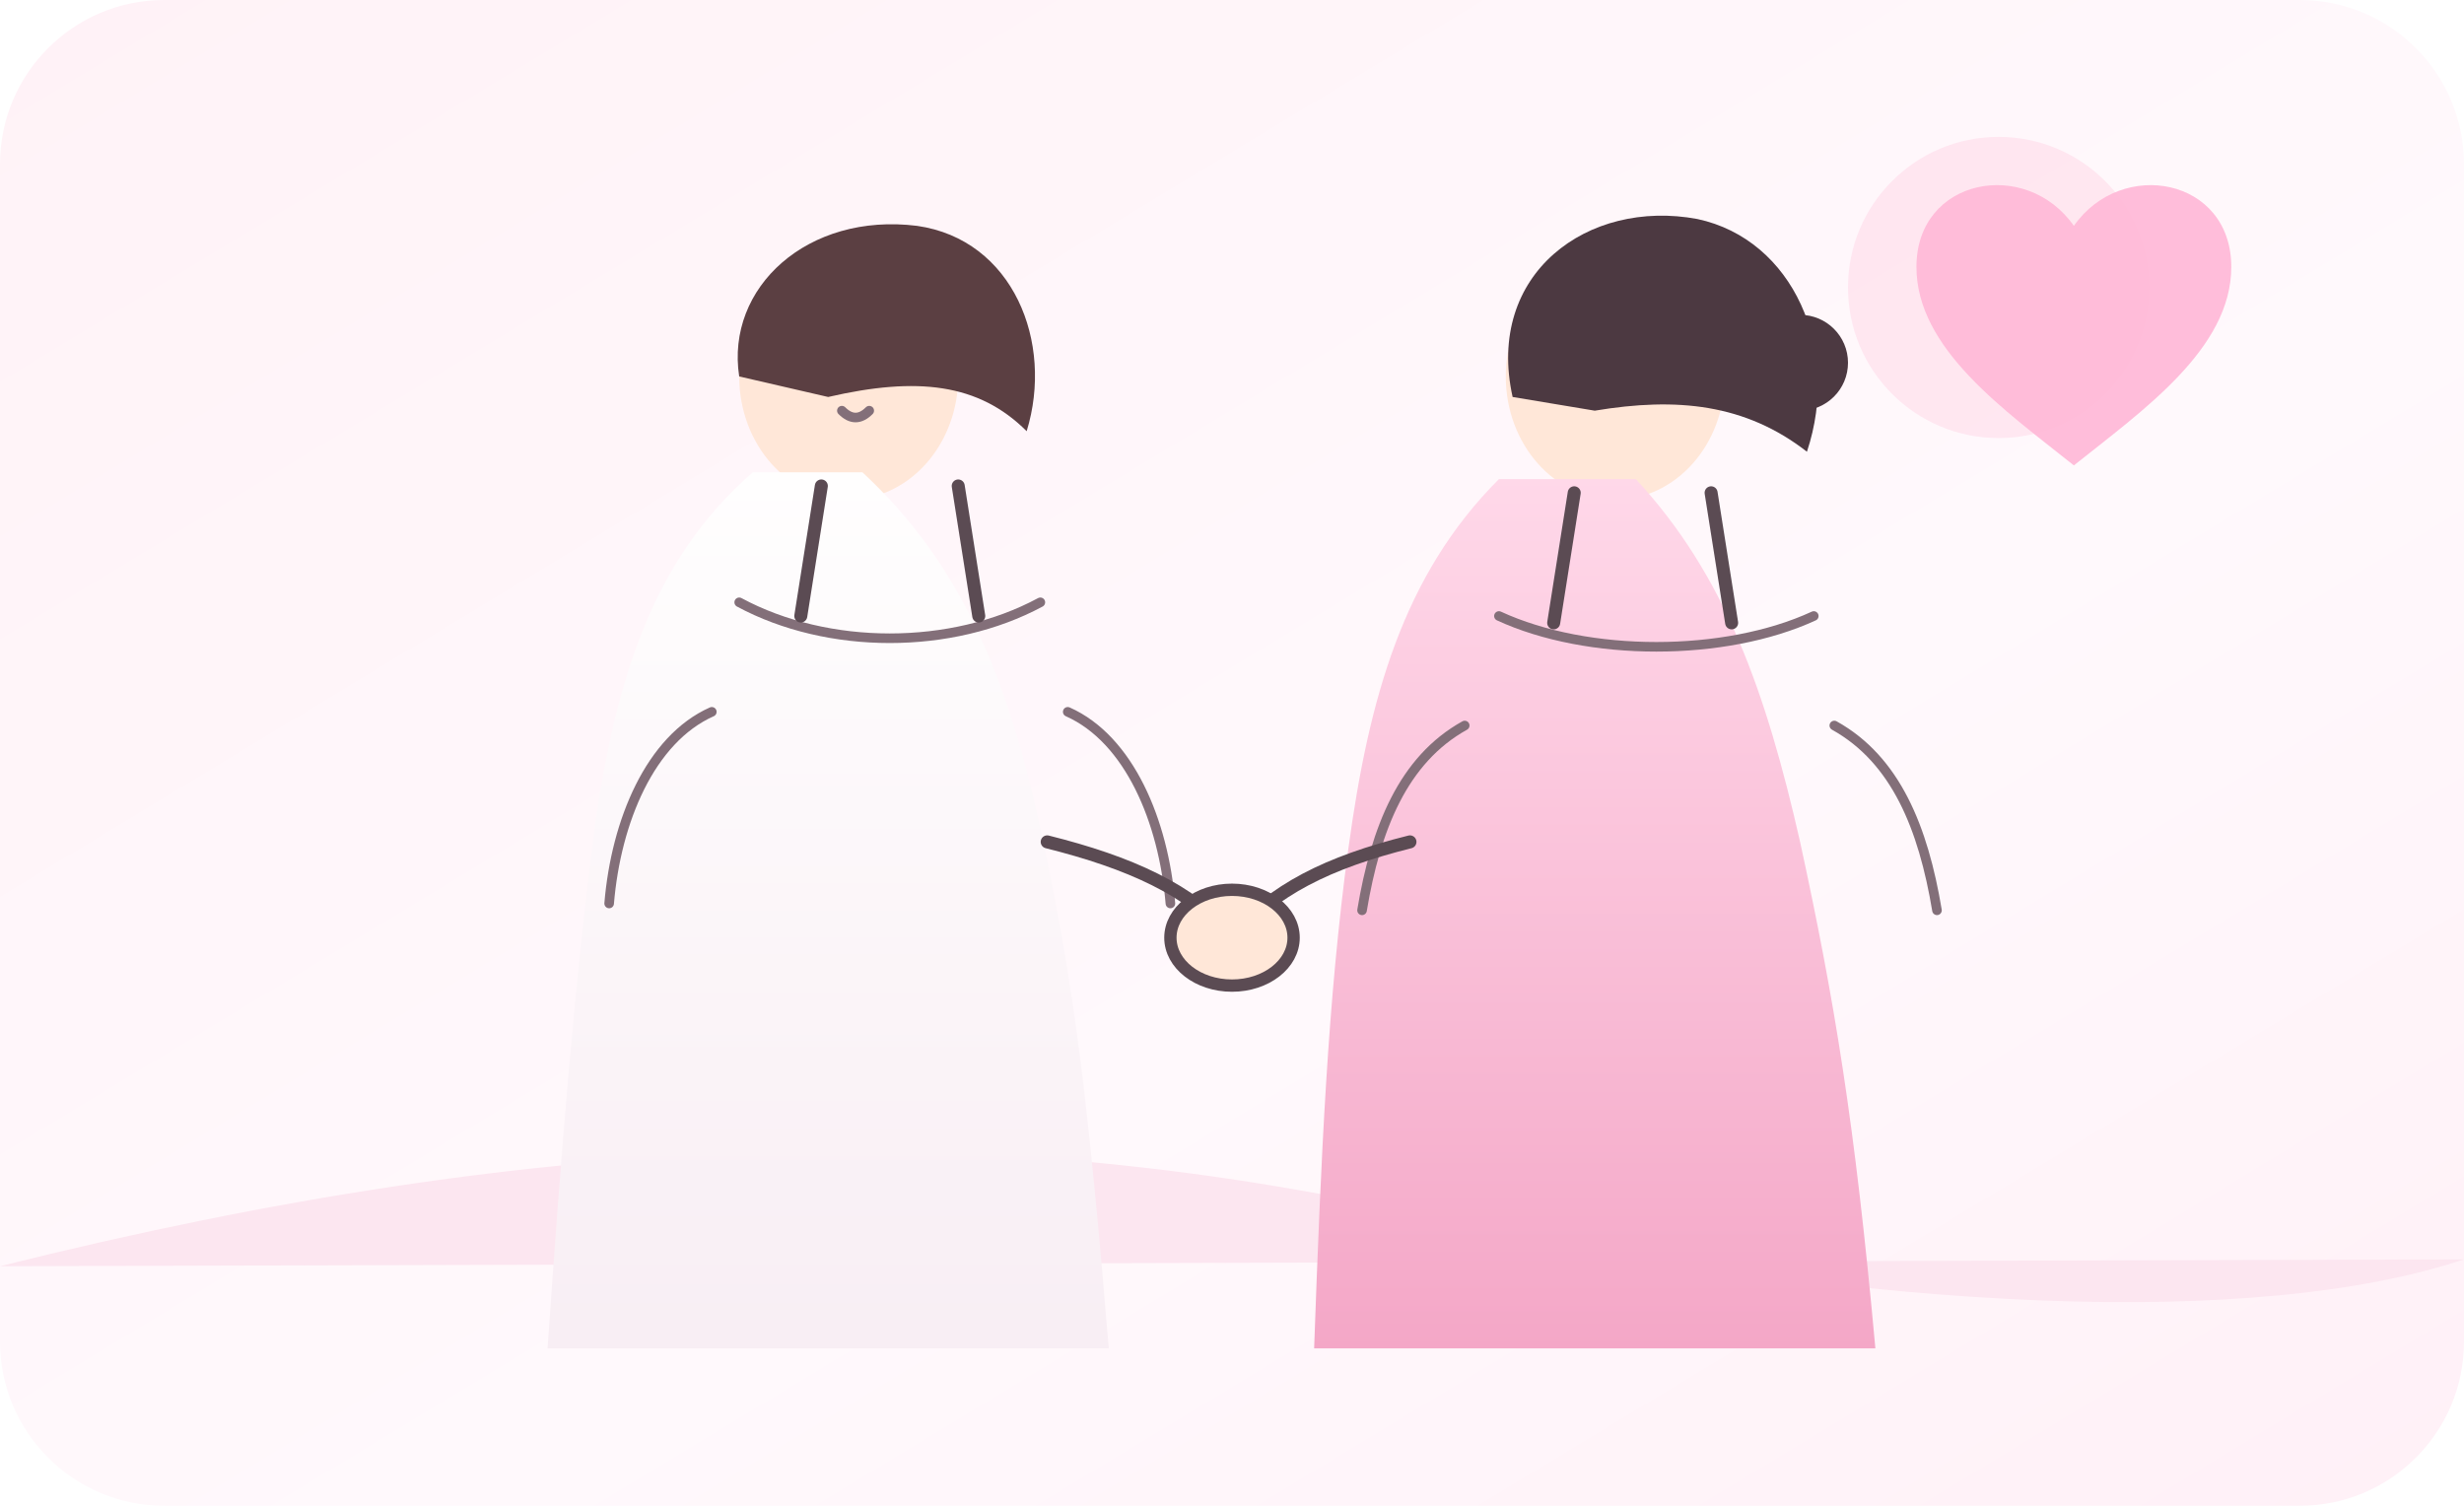
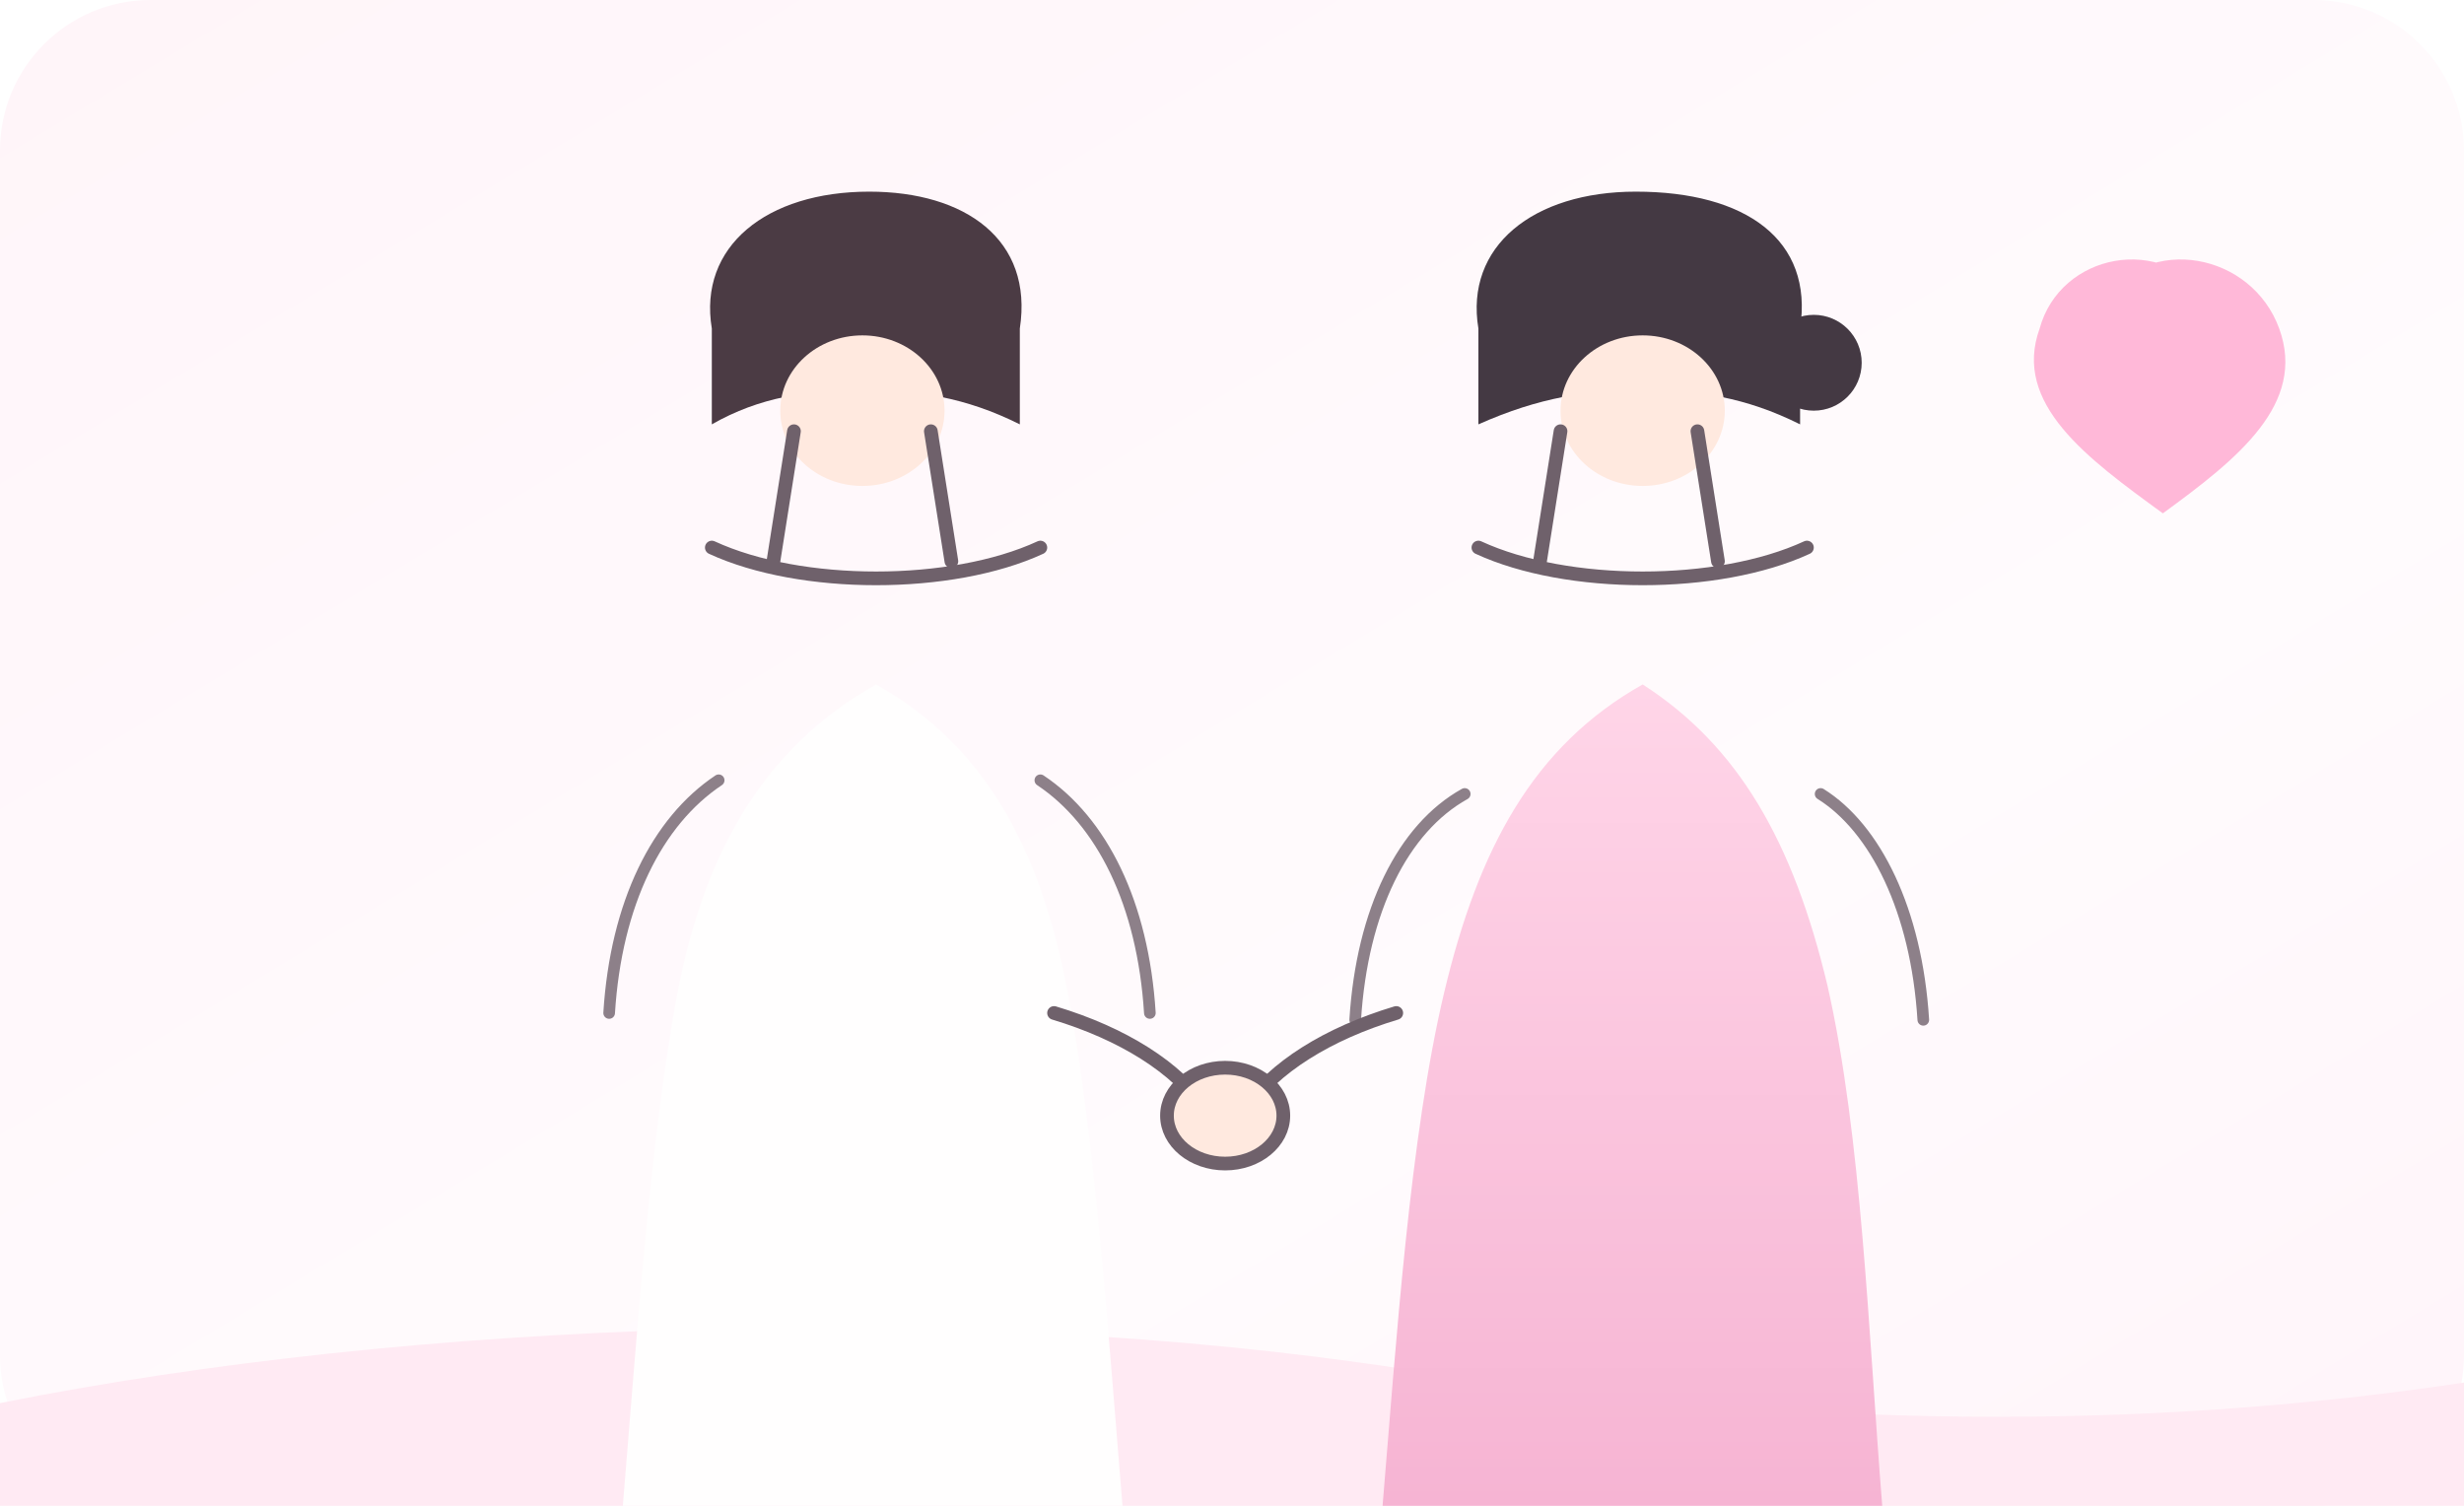
- <svg xmlns="http://www.w3.org/2000/svg" viewBox="0 0 360 220" role="img" aria-label="Invite besties illustration">
+ <svg xmlns="http://www.w3.org/2000/svg" viewBox="0 0 360 220" role="img" aria-label="Invite besties minimalist">
  <defs>
    <linearGradient id="bg" x1="0%" y1="0%" x2="100%" y2="100%">
-       <stop offset="0%" stop-color="#fff2f7" />
-       <stop offset="60%" stop-color="#fff9fc" />
-       <stop offset="100%" stop-color="#fff0f7" />
+       <stop offset="0%" stop-color="#fff5f9" />
+       <stop offset="65%" stop-color="#fffbfd" />
+       <stop offset="100%" stop-color="#fff4f9" />
    </linearGradient>
-     <linearGradient id="dressLight" x1="0%" y1="0%" x2="0%" y2="100%">
-       <stop offset="0%" stop-color="#fffefe" />
-       <stop offset="100%" stop-color="#f8eef4" />
-     </linearGradient>
-     <linearGradient id="dressPink" x1="0%" y1="0%" x2="0%" y2="100%">
-       <stop offset="0%" stop-color="#ffd8e9" />
-       <stop offset="100%" stop-color="#f4a7c7" />
+     <linearGradient id="pinkDress" x1="0%" y1="0%" x2="0%" y2="100%">
+       <stop offset="0%" stop-color="#ffd5e8" />
+       <stop offset="100%" stop-color="#f6b4d3" />
    </linearGradient>
    <style>
-       .line { stroke: #5b4b53; stroke-width: 1.9; stroke-linecap: round; stroke-linejoin: round; fill: none; }
-       .soft { stroke: #836f79; stroke-width: 1.4; stroke-linecap: round; stroke-linejoin: round; fill: none; }
+       .s { stroke: #6f616b; stroke-width: 2; stroke-linecap: round; stroke-linejoin: round; fill: none; }
+       .s2 { stroke: #8d8089; stroke-width: 1.7; stroke-linecap: round; stroke-linejoin: round; fill: none; }
    </style>
  </defs>
-   <rect width="360" height="220" rx="24" fill="url(#bg)" />
-   <circle cx="292" cy="42" r="22" fill="#ffd8e8" opacity="0.55" />
-   <path d="M0 185 C80 165 145 163 210 178 C275 192 330 194 360 184" fill="#fce6f0" />
-   <ellipse cx="124" cy="55" rx="16" ry="18" fill="#ffe7d8" />
-   <path d="M108 55 C106 42 118 31 134 33 C148 35 154 50 150 63 C143 56 134 55 121 58 Z" fill="#5b3f42" />
-   <path d="M110 69 C95 82 90 100 87 120 C84 143 82 168 80 197 L162 197 C159 161 157 144 152 121 C147 98 140 82 126 69 Z" fill="url(#dressLight)" />
-   <path d="M108 88 C121 95 139 95 152 88" class="soft" />
-   <path d="M120 71 L117 90" class="line" />
-   <path d="M140 71 L143 90" class="line" />
-   <path d="M104 104 C95 108 90 120 89 132" class="soft" />
-   <path d="M156 104 C165 108 170 120 171 132" class="soft" />
-   <path d="M123 60 q2 2 4 0" class="soft" />
-   <ellipse cx="236" cy="55" rx="16" ry="18" fill="#ffe7d8" />
-   <path d="M221 58 C217 40 232 29 248 32 C262 35 269 51 264 66 C255 59 245 58 233 60 Z" fill="#4c3941" />
-   <path d="M219 70 C205 84 200 102 197 124 C194 146 193 169 192 197 L274 197 C271 164 268 146 263 123 C258 101 252 84 239 70 Z" fill="url(#dressPink)" />
-   <path d="M219 90 C232 96 252 96 265 90" class="soft" />
-   <path d="M230 72 L227 91" class="line" />
-   <path d="M250 72 L253 91" class="line" />
-   <path d="M214 106 C205 111 201 121 199 133" class="soft" />
-   <path d="M268 106 C277 111 281 121 283 133" class="soft" />
-   <circle cx="263" cy="53" r="7" fill="#4c3941" />
-   <path d="M153 123 C165 126 174 130 180 137" class="line" />
-   <path d="M206 123 C194 126 186 130 180 137" class="line" />
-   <ellipse cx="180" cy="137" rx="9" ry="7" fill="#ffe7d8" stroke="#5b4b53" stroke-width="1.8" />
-   <path d="M303 33c7-10 23-7 23 6 0 12-13 21-23 29-10-8-23-17-23-29 0-13 16-16 23-6z" fill="#ffb7d6" opacity="0.9" />
+   <rect width="360" height="220" rx="22" fill="url(#bg)" />
+   <path d="M0 205 C60 193 140 190 205 200 C270 210 320 208 360 202 L360 220 L0 220 Z" fill="#ffeaf3" />
+   <path d="M104 48 C102 36 112 28 127 28 C141 28 151 35 149 48 L149 62 C141 58 134 57 126 57 C118 57 111 58 104 62 Z" fill="#4b3b44" />
+   <ellipse cx="126" cy="60" rx="12" ry="11" fill="#ffe9df" />
+   <path d="M75 220 L164 220 C162 196 160 166 156 145 C152 124 144 109 128 100 C112 109 103 124 99 145 C95 166 93 196 91 220 Z" fill="#fffefe" />
+   <path d="M104 80 C117 86 139 86 152 80" class="s" />
+   <path d="M116 63 L113 82" class="s" />
+   <path d="M136 63 L139 82" class="s" />
+   <path d="M105 114 C96 120 90 132 89 148" class="s2" />
+   <path d="M152 114 C161 120 167 132 168 148" class="s2" />
+   <path d="M216 48 C214 36 224 28 239 28 C255 28 265 35 263 48 L263 62 C255 58 248 57 240 57 C232 57 225 58 216 62 Z" fill="#443943" />
+   <ellipse cx="240" cy="60" rx="12" ry="11" fill="#ffe9df" />
+   <circle cx="265" cy="53" r="7" fill="#443943" />
+   <path d="M186 220 L275 220 C273 195 272 166 267 144 C262 123 254 109 240 100 C224 109 216 124 211 145 C206 166 204 196 202 220 Z" fill="url(#pinkDress)" />
+   <path d="M216 80 C229 86 251 86 264 80" class="s" />
+   <path d="M228 63 L225 82" class="s" />
+   <path d="M248 63 L251 82" class="s" />
+   <path d="M214 116 C205 121 199 133 198 149" class="s2" />
+   <path d="M266 116 C274 121 280 133 281 149" class="s2" />
+   <path d="M154 148 C164 151 172 156 176 162" class="s" />
+   <path d="M204 148 C194 151 186 156 182 162" class="s" />
+   <ellipse cx="179" cy="163" rx="8.5" ry="7" fill="#ffe9df" stroke="#6f616b" stroke-width="2" />
+   <path d="M307 44 C314 34 329 37 333 48 C337 59 327 67 316 75 C305 67 294 59 298 48 C301 37 316 34 323 44 Z" fill="#ffb8d8" />
</svg>
